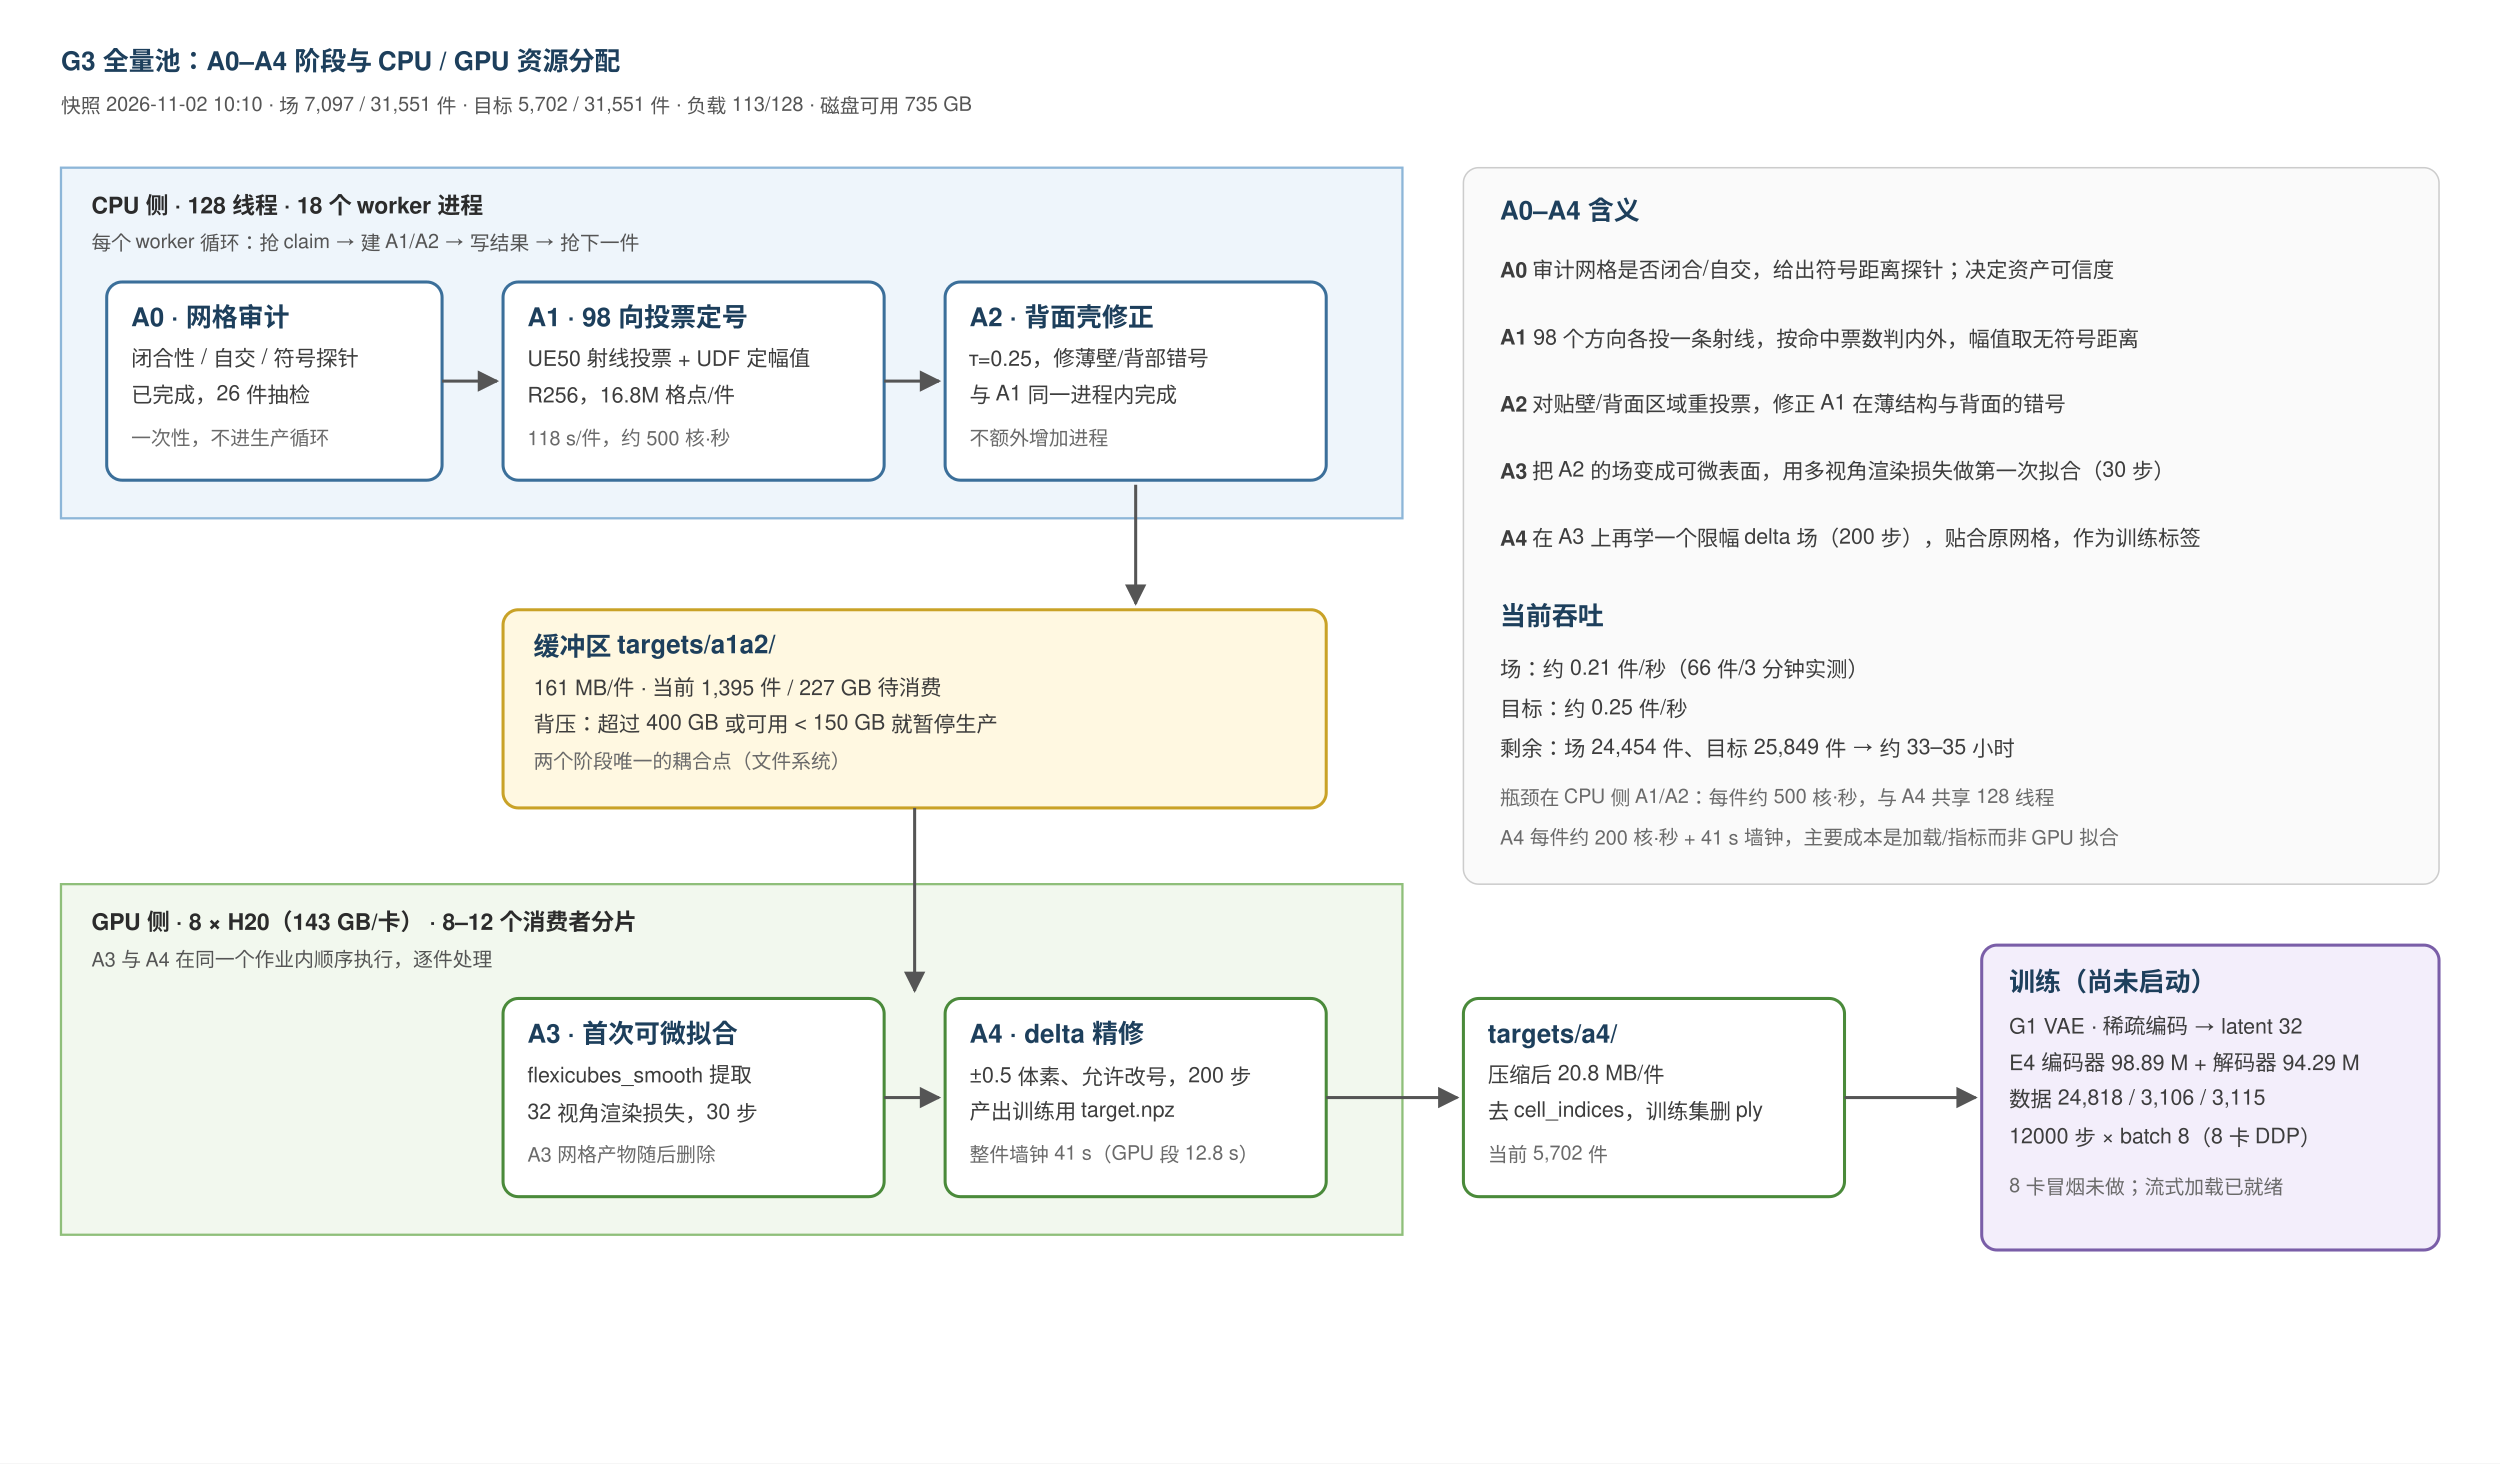
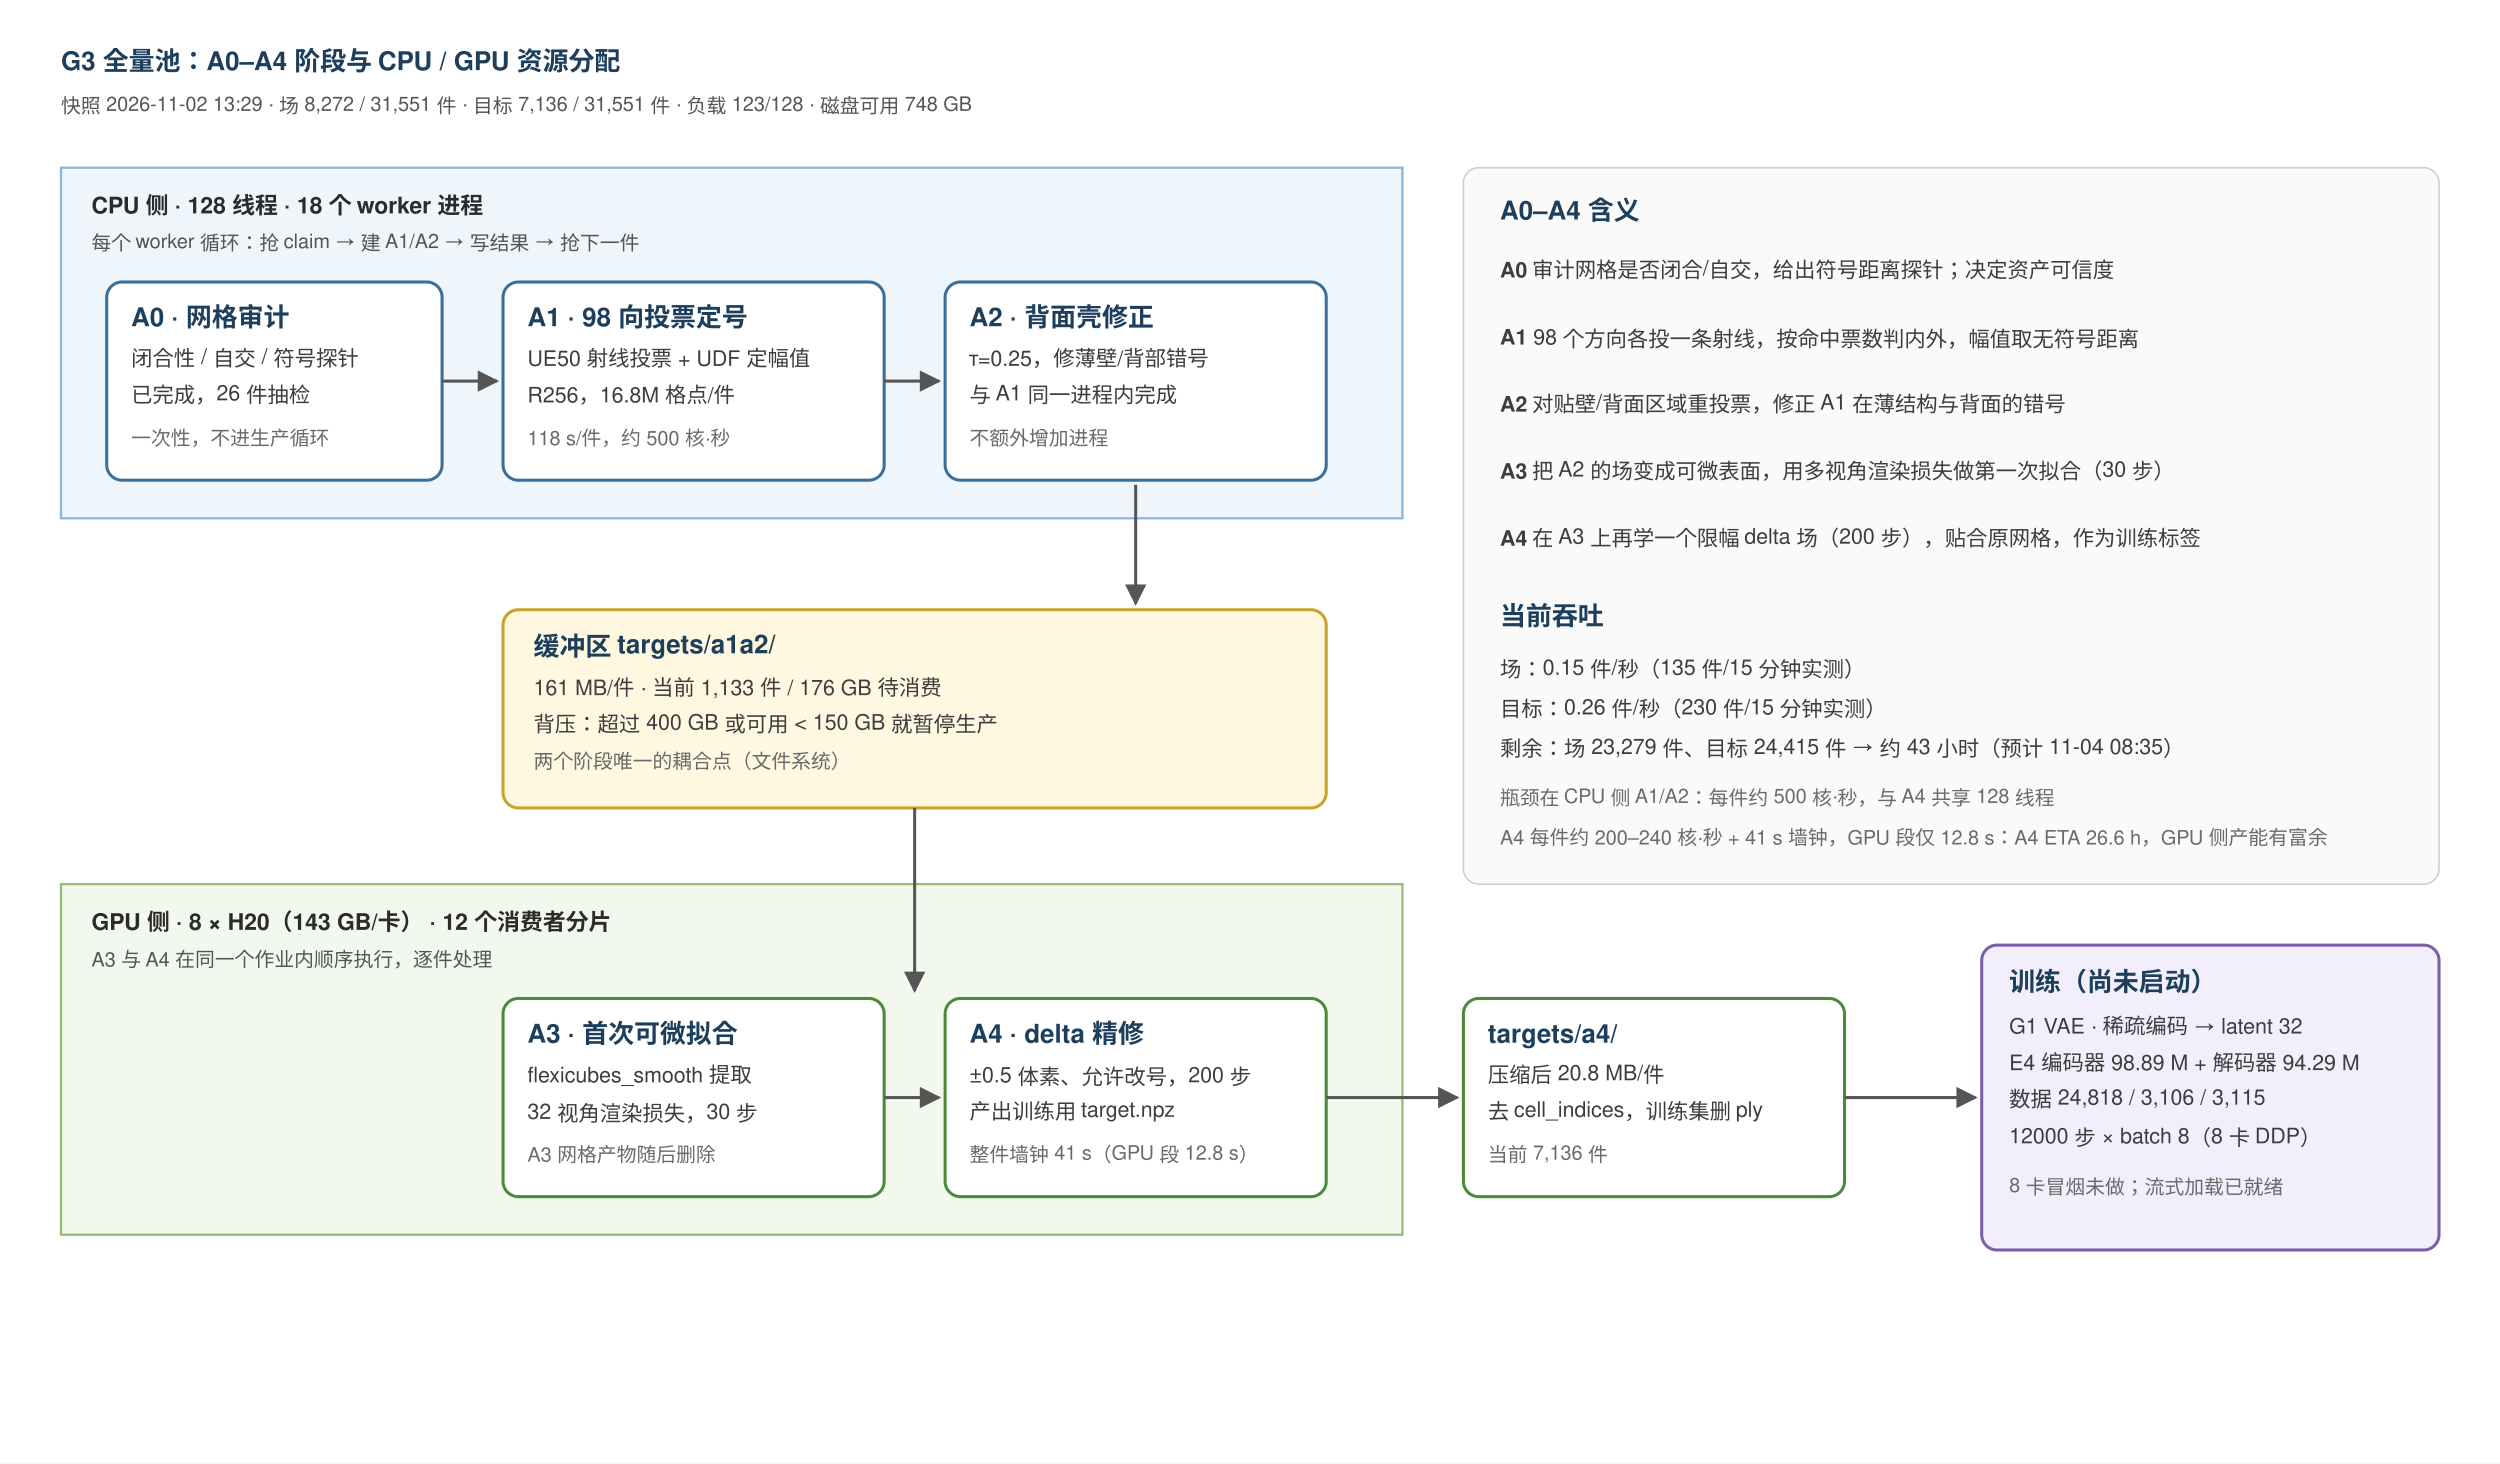
<svg xmlns="http://www.w3.org/2000/svg" width="1640" height="960" viewBox="0 0 1640 960" font-family="PingFang SC, Hiragino Sans GB, Helvetica, Arial, sans-serif">
  <defs>
    <marker id="arrow" viewBox="0 0 10 10" refX="9" refY="5" markerWidth="7" markerHeight="7" orient="auto-start-reverse">
      <path d="M 0 0 L 10 5 L 0 10 z" fill="#555" />
    </marker>
    <style>
      .lane-cpu { fill:#eef5fb; stroke:#8db6d8; stroke-width:1.5; }
      .lane-gpu { fill:#f2f8ee; stroke:#8fbf7a; stroke-width:1.5; }
      .box     { fill:#ffffff; stroke:#3b6f9a; stroke-width:2; rx:10; }
      .box-gpu { fill:#ffffff; stroke:#4a8a3a; stroke-width:2; rx:10; }
      .buf     { fill:#fff8e1; stroke:#c9a227; stroke-width:2; rx:10; }
      .train   { fill:#f3eefb; stroke:#7a5ea8; stroke-width:2; rx:10; }
      .t-title { font-size:17px; font-weight:600; fill:#1d3f5c; }
      .t-sub   { font-size:14px; fill:#3d3d3d; }
      .t-cost  { font-size:13px; fill:#6a6a6a; }
      .t-lane  { font-size:15px; font-weight:600; fill:#2b2b2b; }
      .t-note  { font-size:13px; fill:#555; }
      .flow    { stroke:#555; stroke-width:2; fill:none; marker-end:url(#arrow); }
    </style>
  </defs>
  <rect width="1640" height="960" fill="#ffffff" />
  <text x="40" y="46" class="t-title" font-size="22">G3 全量池：A0–A4 阶段与 CPU / GPU 资源分配</text>
-   <text x="40" y="74" class="t-note">快照 2026-11-02 10:10 · 场 7,097 / 31,551 件 · 目标 5,702 / 31,551 件 · 负载 113/128 · 磁盘可用 735 GB</text>
+   <text x="40" y="74" class="t-note">快照 2026-11-02 13:29 · 场 8,272 / 31,551 件 · 目标 7,136 / 31,551 件 · 负载 123/128 · 磁盘可用 748 GB</text>
  <rect x="40" y="110" width="880" height="230" class="lane-cpu" />
  <text x="60" y="140" class="t-lane">CPU 侧 · 128 线程 · 18 个 worker 进程</text>
  <text x="60" y="164" class="t-note">每个 worker 循环：抢 claim → 建 A1/A2 → 写结果 → 抢下一件</text>
  <rect x="70" y="185" width="220" height="130" class="box" />
  <text x="86" y="214" class="t-title">A0 · 网格审计</text>
  <text x="86" y="240" class="t-sub">闭合性 / 自交 / 符号探针</text>
  <text x="86" y="264" class="t-sub">已完成，26 件抽检</text>
  <text x="86" y="292" class="t-cost">一次性，不进生产循环</text>
  <rect x="330" y="185" width="250" height="130" class="box" />
  <text x="346" y="214" class="t-title">A1 · 98 向投票定号</text>
  <text x="346" y="240" class="t-sub">UE50 射线投票 + UDF 定幅值</text>
  <text x="346" y="264" class="t-sub">R256，16.8M 格点/件</text>
  <text x="346" y="292" class="t-cost">118 s/件，约 500 核·秒</text>
  <rect x="620" y="185" width="250" height="130" class="box" />
  <text x="636" y="214" class="t-title">A2 · 背面壳修正</text>
  <text x="636" y="240" class="t-sub">τ=0.25，修薄壁/背部错号</text>
  <text x="636" y="264" class="t-sub">与 A1 同一进程内完成</text>
  <text x="636" y="292" class="t-cost">不额外增加进程</text>
  <path d="M290 250 L 326 250" class="flow" />
  <path d="M580 250 L 616 250" class="flow" />
  <rect x="330" y="400" width="540" height="130" class="buf" />
  <text x="350" y="430" class="t-title">缓冲区 targets/a1a2/</text>
-   <text x="350" y="456" class="t-sub">161 MB/件 · 当前 1,395 件 / 227 GB 待消费</text>
+   <text x="350" y="456" class="t-sub">161 MB/件 · 当前 1,133 件 / 176 GB 待消费</text>
  <text x="350" y="480" class="t-sub">背压：超过 400 GB 或可用 &lt; 150 GB 就暂停生产</text>
  <text x="350" y="504" class="t-cost">两个阶段唯一的耦合点（文件系统）</text>
  <path d="M745 318 L 745 396" class="flow" />
  <rect x="40" y="580" width="880" height="230" class="lane-gpu" />
-   <text x="60" y="610" class="t-lane">GPU 侧 · 8 × H20（143 GB/卡） · 8–12 个消费者分片</text>
+   <text x="60" y="610" class="t-lane">GPU 侧 · 8 × H20（143 GB/卡） · 12 个消费者分片</text>
  <text x="60" y="634" class="t-note">A3 与 A4 在同一个作业内顺序执行，逐件处理</text>
  <rect x="330" y="655" width="250" height="130" class="box-gpu" />
  <text x="346" y="684" class="t-title">A3 · 首次可微拟合</text>
  <text x="346" y="710" class="t-sub">flexicubes_smooth 提取</text>
  <text x="346" y="734" class="t-sub">32 视角渲染损失，30 步</text>
  <text x="346" y="762" class="t-cost">A3 网格产物随后删除</text>
  <rect x="620" y="655" width="250" height="130" class="box-gpu" />
  <text x="636" y="684" class="t-title">A4 · delta 精修</text>
  <text x="636" y="710" class="t-sub">±0.5 体素、允许改号，200 步</text>
  <text x="636" y="734" class="t-sub">产出训练用 target.npz</text>
  <text x="636" y="762" class="t-cost">整件墙钟 41 s（GPU 段 12.8 s）</text>
  <path d="M600 530 L 600 650" class="flow" />
  <path d="M580 720 L 616 720" class="flow" />
  <rect x="960" y="655" width="250" height="130" class="box-gpu" />
  <text x="976" y="684" class="t-title">targets/a4/</text>
  <text x="976" y="710" class="t-sub">压缩后 20.8 MB/件</text>
  <text x="976" y="734" class="t-sub">去 cell_indices，训练集删 ply</text>
-   <text x="976" y="762" class="t-cost">当前 5,702 件</text>
+   <text x="976" y="762" class="t-cost">当前 7,136 件</text>
  <rect x="1300" y="620" width="300" height="200" class="train" />
  <text x="1318" y="650" class="t-title">训练（尚未启动）</text>
  <text x="1318" y="678" class="t-sub">G1 VAE · 稀疏编码 → latent 32</text>
  <text x="1318" y="702" class="t-sub">E4 编码器 98.89 M + 解码器 94.29 M</text>
  <text x="1318" y="726" class="t-sub">数据 24,818 / 3,106 / 3,115</text>
  <text x="1318" y="750" class="t-sub">12000 步 × batch 8（8 卡 DDP）</text>
  <text x="1318" y="782" class="t-cost">8 卡冒烟未做；流式加载已就绪</text>
  <path d="M870 720 L 956 720" class="flow" />
  <path d="M1210 720 L 1296 720" class="flow" />
  <rect x="960" y="110" width="640" height="470" rx="10" fill="#fafafa" stroke="#cccccc" />
  <text x="984" y="144" class="t-title">A0–A4 含义</text>
  <text x="984" y="182" class="t-sub">
    <tspan font-weight="600">A0</tspan>  审计网格是否闭合/自交，给出符号距离探针；决定资产可信度</text>
  <text x="984" y="226" class="t-sub">
    <tspan font-weight="600">A1</tspan>  98 个方向各投一条射线，按命中票数判内外，幅值取无符号距离</text>
  <text x="984" y="270" class="t-sub">
    <tspan font-weight="600">A2</tspan>  对贴壁/背面区域重投票，修正 A1 在薄结构与背面的错号</text>
  <text x="984" y="314" class="t-sub">
    <tspan font-weight="600">A3</tspan>  把 A2 的场变成可微表面，用多视角渲染损失做第一次拟合（30 步）</text>
  <text x="984" y="358" class="t-sub">
    <tspan font-weight="600">A4</tspan>  在 A3 上再学一个限幅 delta 场（200 步），贴合原网格，作为训练标签</text>
  <text x="984" y="410" class="t-title">当前吞吐</text>
-   <text x="984" y="444" class="t-sub">场：约 0.21 件/秒（66 件/3 分钟实测）</text>
-   <text x="984" y="470" class="t-sub">目标：约 0.25 件/秒</text>
-   <text x="984" y="496" class="t-sub">剩余：场 24,454 件、目标 25,849 件 → 约 33–35 小时</text>
+   <text x="984" y="444" class="t-sub">场：0.15 件/秒（135 件/15 分钟实测）</text>
+   <text x="984" y="470" class="t-sub">目标：0.26 件/秒（230 件/15 分钟实测）</text>
+   <text x="984" y="496" class="t-sub">剩余：场 23,279 件、目标 24,415 件 → 约 43 小时（预计 11-04 08:35）</text>
  <text x="984" y="528" class="t-cost">瓶颈在 CPU 侧 A1/A2：每件约 500 核·秒，与 A4 共享 128 线程</text>
-   <text x="984" y="554" class="t-cost">A4 每件约 200 核·秒 + 41 s 墙钟，主要成本是加载/指标而非 GPU 拟合</text>
+   <text x="984" y="554" class="t-cost">A4 每件约 200–240 核·秒 + 41 s 墙钟，GPU 段仅 12.8 s：A4 ETA 26.6 h，GPU 侧产能有富余</text>
</svg>
